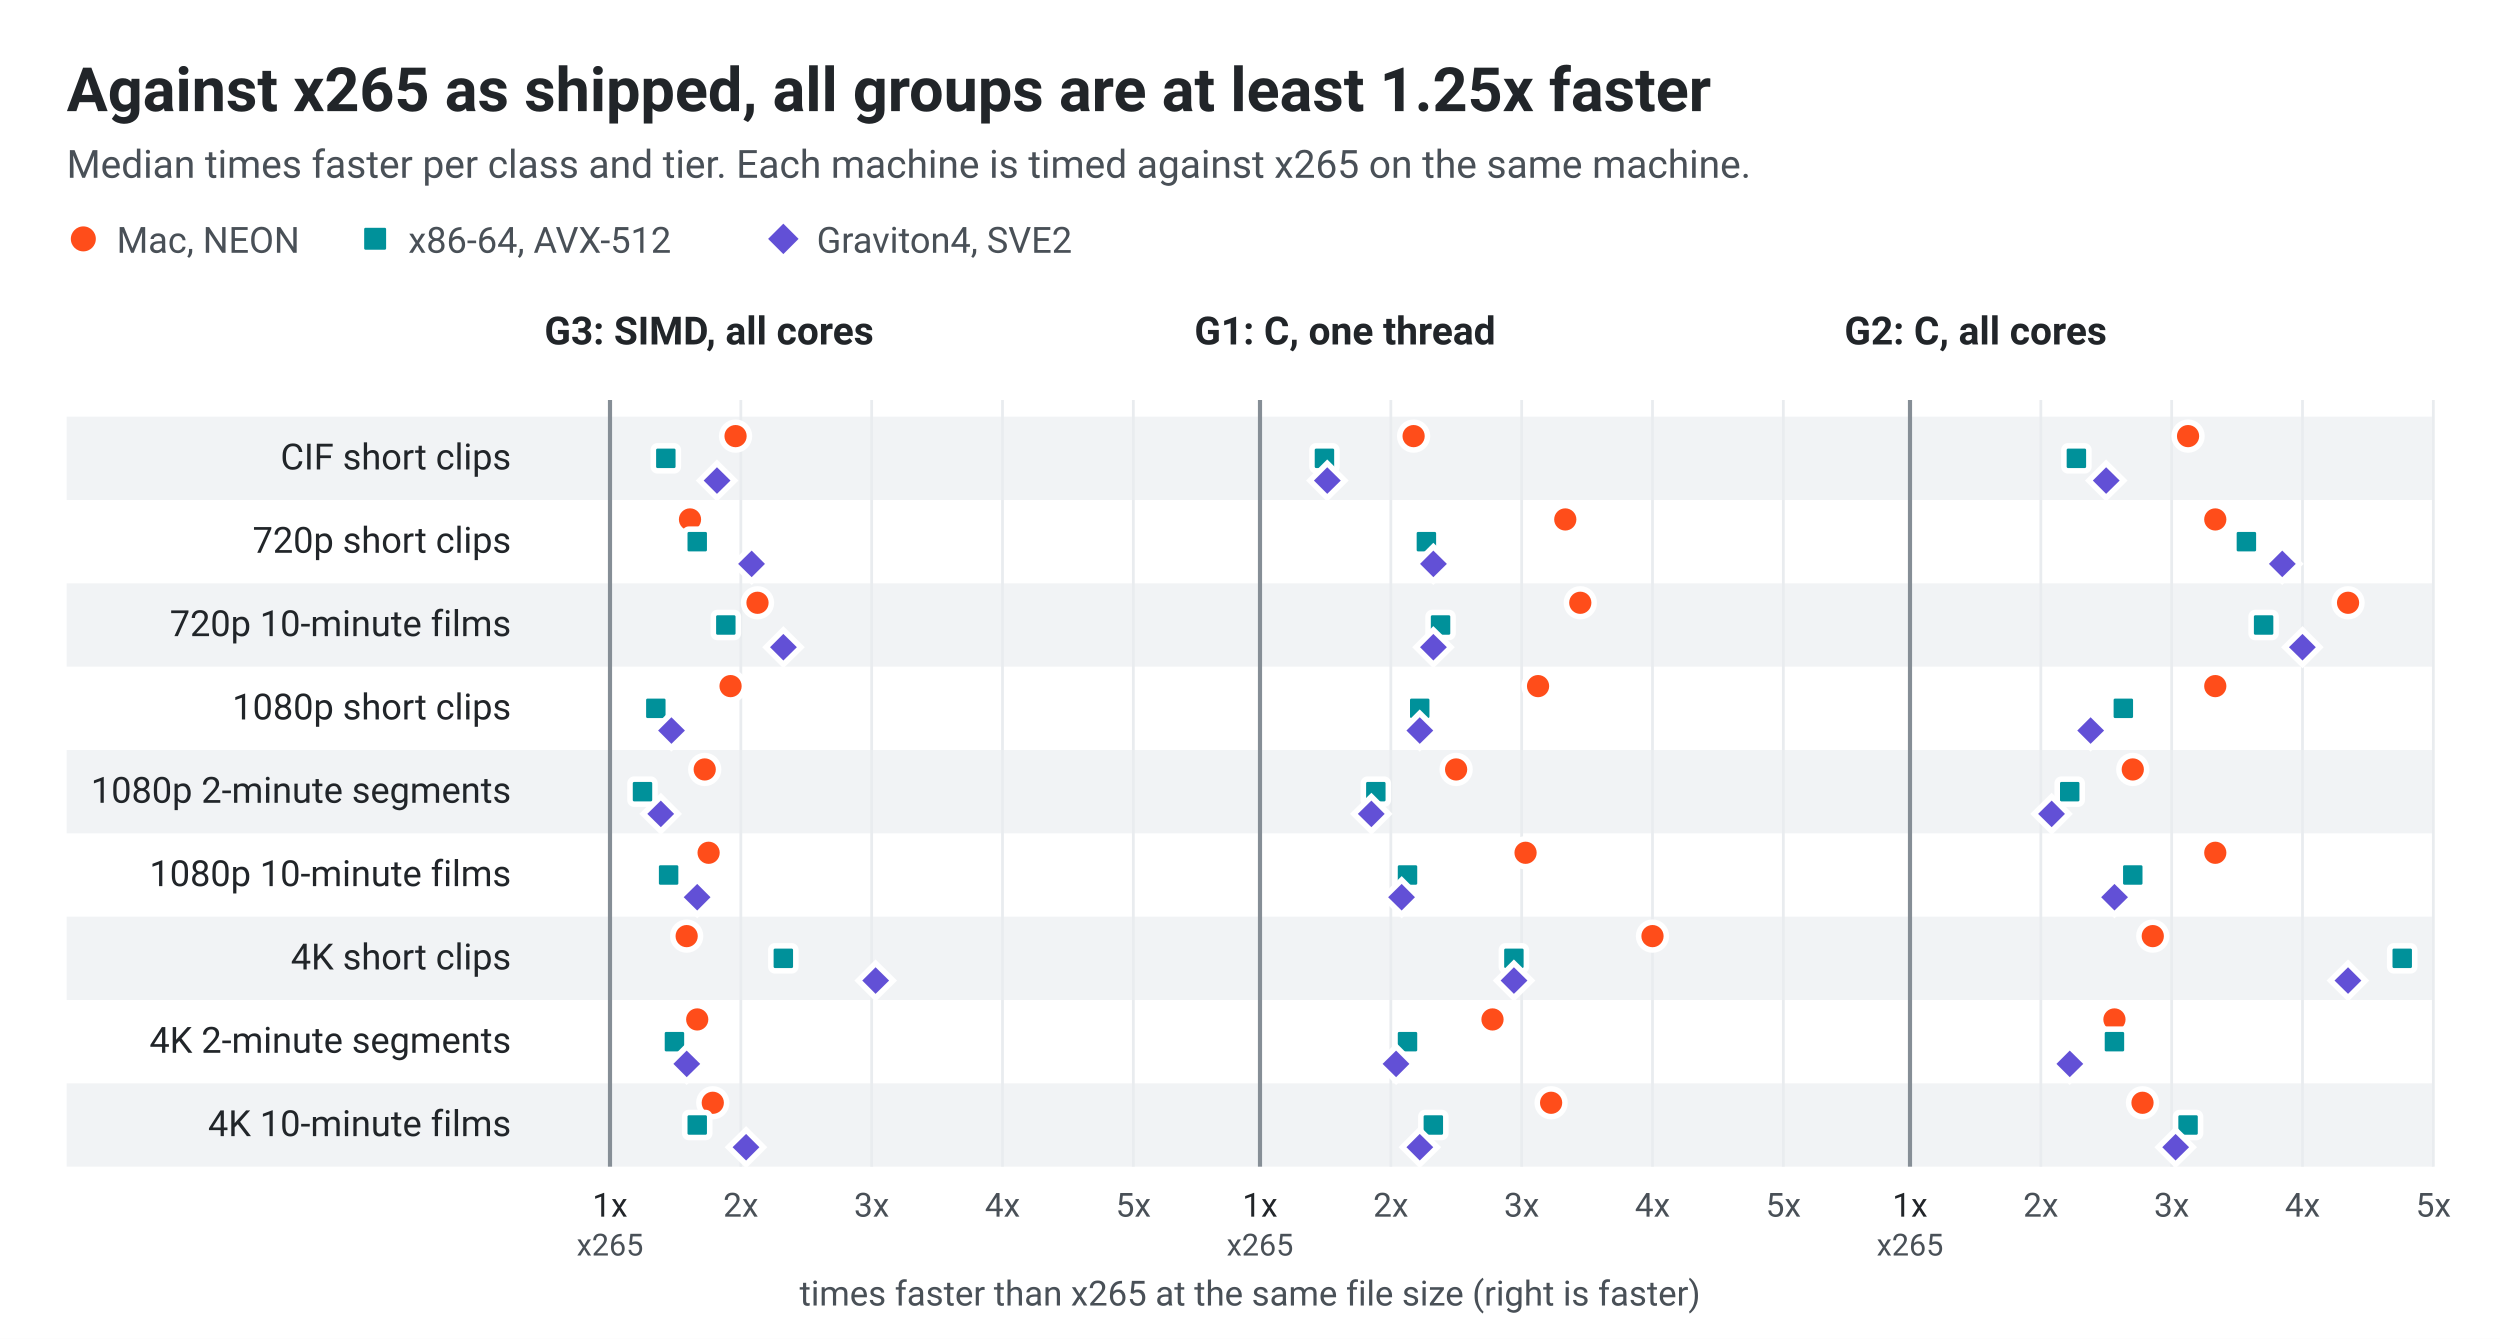
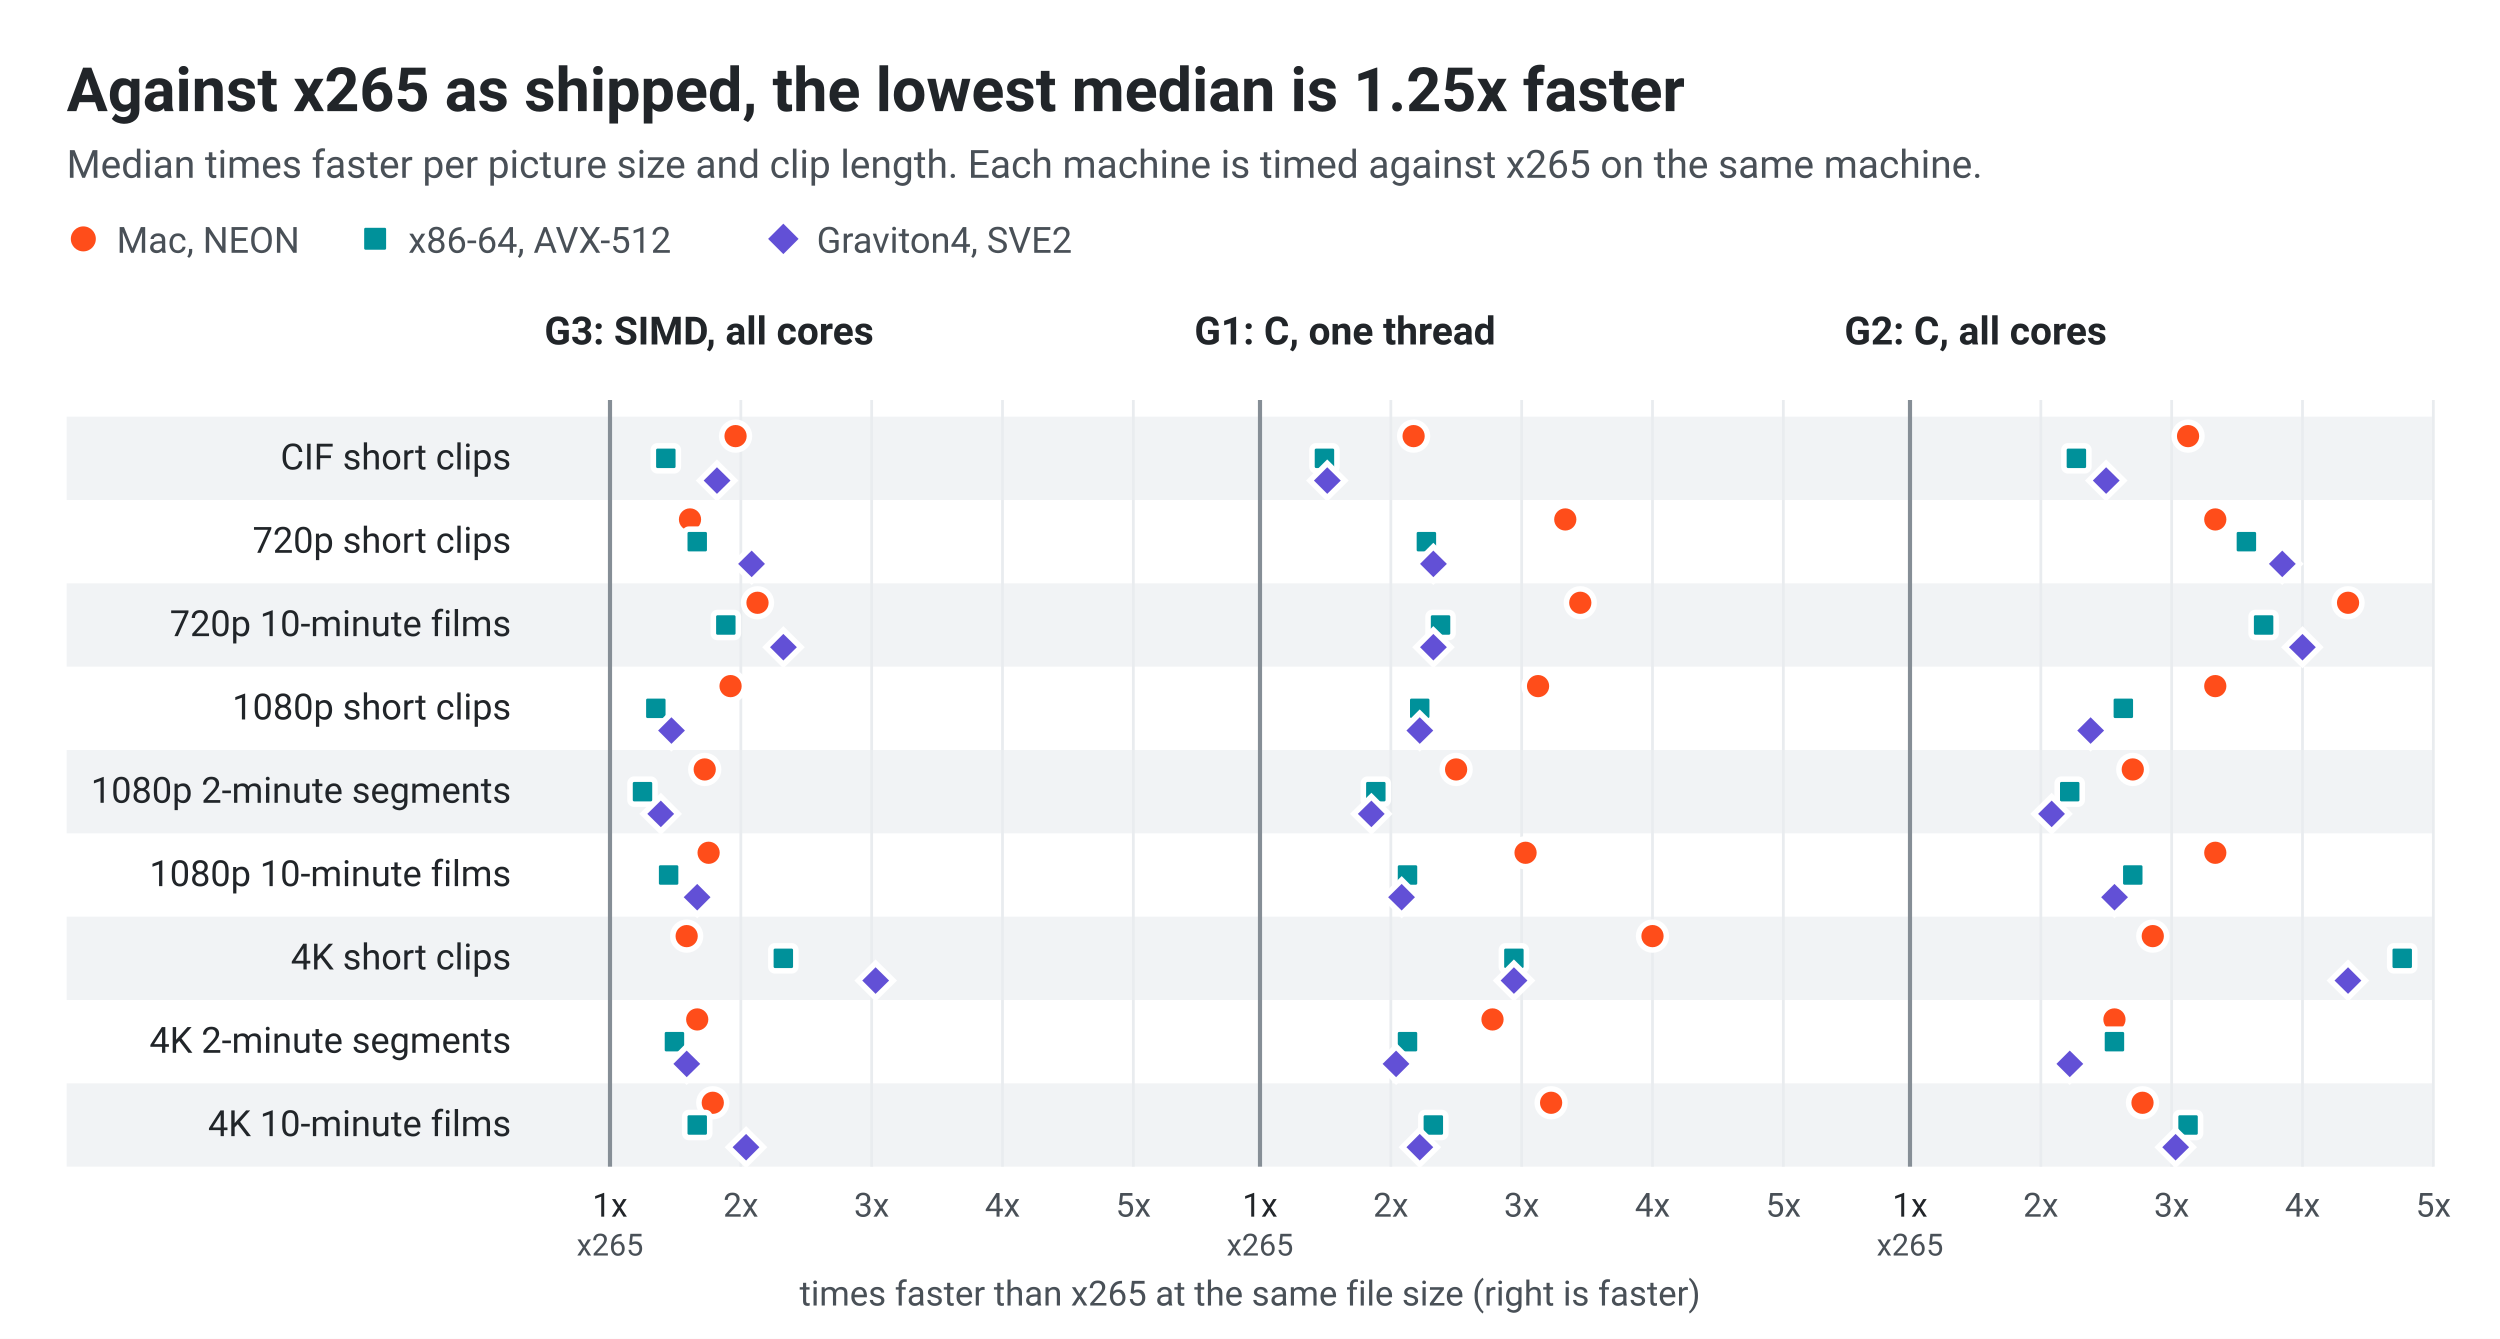
<svg xmlns="http://www.w3.org/2000/svg" width="900" height="482" viewBox="0 0 900 482" role="img">
  <style>
.bg{fill:#ffffff}.t1{fill:#212529}.t2{fill:#495057}.grid{stroke:#e9ecef}
.base{stroke:#868e96}.ring{stroke:#ffffff}.med{stroke:#212529}.band{fill:#f1f3f5}
.s1{fill:#ff4d1a}.s2{fill:#00919a}.s3{fill:#6250d6}.sx{fill:#868e96}
.l1{stroke:#ff4d1a}.l2{stroke:#00919a}.l3{stroke:#6250d6}.lx{stroke:#868e96}.span{stroke:#dee2e6}
.note{fill:#b8330a}.wash{fill:#ffe8dc}
text{font-family:system-ui,-apple-system,"Segoe UI",Roboto,Helvetica,Arial,sans-serif}
@media (prefers-color-scheme:dark){
.bg{fill:#1b1c1e}.t1{fill:#e9ecee}.t2{fill:#b6bcc1}.grid{stroke:#2e3135}
.base{stroke:#8f959a}.ring{stroke:#1b1c1e}.med{stroke:#e9ecee}.band{fill:#23262a}
.s1{fill:#ff4d1a}.s2{fill:#12a3ad}.s3{fill:#9085e9}.sx{fill:#8f959a}
.l1{stroke:#ff4d1a}.l2{stroke:#12a3ad}.l3{stroke:#9085e9}.lx{stroke:#8f959a}.span{stroke:#3a3e43}
.note{fill:#ff8a5c}.wash{fill:#45200f}}
</style>
  <rect width="100%" height="100%" class="bg" />
-   <text x="24.0" y="40.0" font-size="22" class="t1" text-anchor="start" font-weight="600">Against x265 as shipped, all groups are at least 1.25x faster</text>
-   <text x="24.0" y="64.0" font-size="14" class="t2" text-anchor="start">Median times faster per class and tier. Each machine is timed against x265 on the same machine.</text>
+   <text x="24.0" y="40.0" font-size="22" class="t1" text-anchor="start" font-weight="600">Against x265 as shipped, the lowest median is 1.25x faster</text>
+   <text x="24.0" y="64.0" font-size="14" class="t2" text-anchor="start">Median times faster per picture size and clip length. Each machine is timed against x265 on the same machine.</text>
  <circle cx="30.0" cy="86.0" r="5.5" class="s1 ring" stroke-width="2" />
  <text x="42.0" y="91.0" font-size="13" class="t2" text-anchor="start">Mac, NEON</text>
  <rect x="130.1" y="81.0" width="9.9" height="9.9" rx="1.5" class="s2 ring" stroke-width="2" />
  <text x="147.0" y="91.0" font-size="13" class="t2" text-anchor="start">x86-64, AVX-512</text>
  <polygon points="282.0,79.1 288.9,86.0 282.0,92.9 275.1,86.0" class="s3 ring" stroke-width="2" />
  <text x="294.0" y="91.0" font-size="13" class="t2" text-anchor="start">Graviton4, SVE2</text>
  <rect x="24" y="150.0" width="852" height="30" class="band" />
  <text x="184.0" y="169.0" font-size="13" class="t1" text-anchor="end">CIF short clips</text>
  <text x="184.0" y="199.0" font-size="13" class="t1" text-anchor="end">720p short clips</text>
  <rect x="24" y="210.0" width="852" height="30" class="band" />
  <text x="184.0" y="229.0" font-size="13" class="t1" text-anchor="end">720p 10-minute films</text>
  <text x="184.0" y="259.0" font-size="13" class="t1" text-anchor="end">1080p short clips</text>
  <rect x="24" y="270.0" width="852" height="30" class="band" />
  <text x="184.0" y="289.0" font-size="13" class="t1" text-anchor="end">1080p 2-minute segments</text>
  <text x="184.0" y="319.0" font-size="13" class="t1" text-anchor="end">1080p 10-minute films</text>
  <rect x="24" y="330.0" width="852" height="30" class="band" />
  <text x="184.0" y="349.0" font-size="13" class="t1" text-anchor="end">4K short clips</text>
  <text x="184.0" y="379.0" font-size="13" class="t1" text-anchor="end">4K 2-minute segments</text>
  <rect x="24" y="390.0" width="852" height="30" class="band" />
  <text x="184.0" y="409.0" font-size="13" class="t1" text-anchor="end">4K 10-minute films</text>
  <text x="196.0" y="124.0" font-size="14" class="t1" text-anchor="start" font-weight="600">G3: SIMD, all cores</text>
  <line x1="266.7" y1="144.0" x2="266.7" y2="420.0" class="grid" stroke-width="1" />
  <text x="266.7" y="438.0" font-size="12" class="t2" text-anchor="middle">2x</text>
  <line x1="313.8" y1="144.0" x2="313.8" y2="420.0" class="grid" stroke-width="1" />
  <text x="313.8" y="438.0" font-size="12" class="t2" text-anchor="middle">3x</text>
  <line x1="360.9" y1="144.0" x2="360.9" y2="420.0" class="grid" stroke-width="1" />
  <text x="360.9" y="438.0" font-size="12" class="t2" text-anchor="middle">4x</text>
  <line x1="408.0" y1="144.0" x2="408.0" y2="420.0" class="grid" stroke-width="1" />
  <text x="408.0" y="438.0" font-size="12" class="t2" text-anchor="middle">5x</text>
  <line x1="219.6" y1="144.0" x2="219.6" y2="420.0" class="base" stroke-width="1.5" />
  <text x="219.6" y="438.0" font-size="12" class="t1" text-anchor="middle">1x</text>
  <text x="219.6" y="452.0" font-size="11" class="t2" text-anchor="middle">x265</text>
  <circle cx="264.8" cy="157.0" r="5" class="s1 ring" stroke-width="2" />
  <rect x="235.2" y="160.5" width="9.0" height="9.0" rx="1.5" class="s2 ring" stroke-width="2" />
  <polygon points="258.1,166.8 264.4,173.0 258.1,179.2 251.9,173.0" class="s3 ring" stroke-width="2" />
  <circle cx="248.4" cy="187.0" r="5" class="s1 ring" stroke-width="2" />
  <rect x="246.5" y="190.5" width="9.0" height="9.0" rx="1.5" class="s2 ring" stroke-width="2" />
  <polygon points="270.6,196.8 276.8,203.0 270.6,209.2 264.3,203.0" class="s3 ring" stroke-width="2" />
  <circle cx="272.7" cy="217.0" r="5" class="s1 ring" stroke-width="2" />
  <rect x="256.8" y="220.5" width="9.0" height="9.0" rx="1.5" class="s2 ring" stroke-width="2" />
  <polygon points="282.0,226.8 288.3,233.0 282.0,239.2 275.8,233.0" class="s3 ring" stroke-width="2" />
  <circle cx="263.0" cy="247.0" r="5" class="s1 ring" stroke-width="2" />
  <rect x="231.6" y="250.5" width="9.0" height="9.0" rx="1.5" class="s2 ring" stroke-width="2" />
  <polygon points="241.7,256.8 248.0,263.0 241.7,269.2 235.5,263.0" class="s3 ring" stroke-width="2" />
  <circle cx="253.7" cy="277.0" r="5" class="s1 ring" stroke-width="2" />
  <rect x="226.8" y="280.5" width="9.0" height="9.0" rx="1.5" class="s2 ring" stroke-width="2" />
  <polygon points="237.9,286.8 244.1,293.0 237.9,299.2 231.6,293.0" class="s3 ring" stroke-width="2" />
  <circle cx="255.1" cy="307.0" r="5" class="s1 ring" stroke-width="2" />
  <rect x="236.2" y="310.5" width="9.0" height="9.0" rx="1.5" class="s2 ring" stroke-width="2" />
  <polygon points="251.0,316.8 257.2,323.0 251.0,329.2 244.7,323.0" class="s3 ring" stroke-width="2" />
  <circle cx="247.2" cy="337.0" r="5" class="s1 ring" stroke-width="2" />
  <rect x="277.5" y="340.5" width="9.0" height="9.0" rx="1.5" class="s2 ring" stroke-width="2" />
  <polygon points="315.2,346.8 321.5,353.0 315.2,359.2 309.0,353.0" class="s3 ring" stroke-width="2" />
  <circle cx="251.0" cy="367.0" r="5" class="s1 ring" stroke-width="2" />
  <rect x="238.3" y="370.5" width="9.0" height="9.0" rx="1.5" class="s2 ring" stroke-width="2" />
  <polygon points="247.2,376.8 253.5,383.0 247.2,389.2 241.0,383.0" class="s3 ring" stroke-width="2" />
  <circle cx="256.6" cy="397.0" r="5" class="s1 ring" stroke-width="2" />
  <rect x="246.5" y="400.5" width="9.0" height="9.0" rx="1.5" class="s2 ring" stroke-width="2" />
  <polygon points="268.6,406.8 274.8,413.0 268.6,419.2 262.3,413.0" class="s3 ring" stroke-width="2" />
  <text x="430.0" y="124.0" font-size="14" class="t1" text-anchor="start" font-weight="600">G1: C, one thread</text>
  <line x1="500.7" y1="144.0" x2="500.7" y2="420.0" class="grid" stroke-width="1" />
  <text x="500.7" y="438.0" font-size="12" class="t2" text-anchor="middle">2x</text>
  <line x1="547.8" y1="144.0" x2="547.8" y2="420.0" class="grid" stroke-width="1" />
  <text x="547.8" y="438.0" font-size="12" class="t2" text-anchor="middle">3x</text>
  <line x1="594.9" y1="144.0" x2="594.9" y2="420.0" class="grid" stroke-width="1" />
  <text x="594.9" y="438.0" font-size="12" class="t2" text-anchor="middle">4x</text>
  <line x1="642.0" y1="144.0" x2="642.0" y2="420.0" class="grid" stroke-width="1" />
  <text x="642.0" y="438.0" font-size="12" class="t2" text-anchor="middle">5x</text>
  <line x1="453.6" y1="144.0" x2="453.6" y2="420.0" class="base" stroke-width="1.5" />
  <text x="453.6" y="438.0" font-size="12" class="t1" text-anchor="middle">1x</text>
  <text x="453.6" y="452.0" font-size="11" class="t2" text-anchor="middle">x265</text>
  <circle cx="508.9" cy="157.0" r="5" class="s1 ring" stroke-width="2" />
  <rect x="472.3" y="160.5" width="9.0" height="9.0" rx="1.5" class="s2 ring" stroke-width="2" />
  <polygon points="477.8,166.8 484.1,173.0 477.8,179.2 471.6,173.0" class="s3 ring" stroke-width="2" />
  <circle cx="563.5" cy="187.0" r="5" class="s1 ring" stroke-width="2" />
  <rect x="509.0" y="190.5" width="9.0" height="9.0" rx="1.5" class="s2 ring" stroke-width="2" />
  <polygon points="516.0,196.8 522.3,203.0 516.0,209.2 509.8,203.0" class="s3 ring" stroke-width="2" />
  <circle cx="568.9" cy="217.0" r="5" class="s1 ring" stroke-width="2" />
  <rect x="514.1" y="220.5" width="9.0" height="9.0" rx="1.5" class="s2 ring" stroke-width="2" />
  <polygon points="516.0,226.8 522.3,233.0 516.0,239.2 509.8,233.0" class="s3 ring" stroke-width="2" />
  <circle cx="553.7" cy="247.0" r="5" class="s1 ring" stroke-width="2" />
  <rect x="506.6" y="250.5" width="9.0" height="9.0" rx="1.5" class="s2 ring" stroke-width="2" />
  <polygon points="511.1,256.8 517.4,263.0 511.1,269.2 504.9,263.0" class="s3 ring" stroke-width="2" />
  <circle cx="524.2" cy="277.0" r="5" class="s1 ring" stroke-width="2" />
  <rect x="490.8" y="280.5" width="9.0" height="9.0" rx="1.5" class="s2 ring" stroke-width="2" />
  <polygon points="493.7,286.8 499.9,293.0 493.7,299.2 487.4,293.0" class="s3 ring" stroke-width="2" />
  <circle cx="549.2" cy="307.0" r="5" class="s1 ring" stroke-width="2" />
  <rect x="502.2" y="310.5" width="9.0" height="9.0" rx="1.5" class="s2 ring" stroke-width="2" />
  <polygon points="504.6,316.8 510.8,323.0 504.6,329.2 498.3,323.0" class="s3 ring" stroke-width="2" />
  <circle cx="594.9" cy="337.0" r="5" class="s1 ring" stroke-width="2" />
  <rect x="540.5" y="340.5" width="9.0" height="9.0" rx="1.5" class="s2 ring" stroke-width="2" />
  <polygon points="545.0,346.8 551.3,353.0 545.0,359.2 538.8,353.0" class="s3 ring" stroke-width="2" />
  <circle cx="537.3" cy="367.0" r="5" class="s1 ring" stroke-width="2" />
  <rect x="502.2" y="370.5" width="9.0" height="9.0" rx="1.5" class="s2 ring" stroke-width="2" />
  <polygon points="502.6,376.8 508.8,383.0 502.6,389.2 496.3,383.0" class="s3 ring" stroke-width="2" />
  <circle cx="558.4" cy="397.0" r="5" class="s1 ring" stroke-width="2" />
  <rect x="511.5" y="400.5" width="9.0" height="9.0" rx="1.5" class="s2 ring" stroke-width="2" />
  <polygon points="511.1,406.8 517.4,413.0 511.1,419.2 504.9,413.0" class="s3 ring" stroke-width="2" />
  <text x="664.0" y="124.0" font-size="14" class="t1" text-anchor="start" font-weight="600">G2: C, all cores</text>
  <line x1="734.7" y1="144.0" x2="734.7" y2="420.0" class="grid" stroke-width="1" />
  <text x="734.7" y="438.0" font-size="12" class="t2" text-anchor="middle">2x</text>
  <line x1="781.8" y1="144.0" x2="781.8" y2="420.0" class="grid" stroke-width="1" />
  <text x="781.8" y="438.0" font-size="12" class="t2" text-anchor="middle">3x</text>
  <line x1="828.9" y1="144.0" x2="828.9" y2="420.0" class="grid" stroke-width="1" />
  <text x="828.9" y="438.0" font-size="12" class="t2" text-anchor="middle">4x</text>
  <line x1="876.0" y1="144.0" x2="876.0" y2="420.0" class="grid" stroke-width="1" />
  <text x="876.0" y="438.0" font-size="12" class="t2" text-anchor="middle">5x</text>
  <line x1="687.6" y1="144.0" x2="687.6" y2="420.0" class="base" stroke-width="1.5" />
  <text x="687.6" y="438.0" font-size="12" class="t1" text-anchor="middle">1x</text>
  <text x="687.6" y="452.0" font-size="11" class="t2" text-anchor="middle">x265</text>
  <circle cx="787.7" cy="157.0" r="5" class="s1 ring" stroke-width="2" />
  <rect x="743.0" y="160.5" width="9.0" height="9.0" rx="1.5" class="s2 ring" stroke-width="2" />
  <polygon points="758.2,166.8 764.5,173.0 758.2,179.2 752.0,173.0" class="s3 ring" stroke-width="2" />
  <circle cx="797.5" cy="187.0" r="5" class="s1 ring" stroke-width="2" />
  <rect x="804.2" y="190.5" width="9.0" height="9.0" rx="1.5" class="s2 ring" stroke-width="2" />
  <polygon points="821.6,196.8 827.9,203.0 821.6,209.2 815.4,203.0" class="s3 ring" stroke-width="2" />
  <circle cx="845.3" cy="217.0" r="5" class="s1 ring" stroke-width="2" />
  <rect x="810.4" y="220.5" width="9.0" height="9.0" rx="1.5" class="s2 ring" stroke-width="2" />
  <polygon points="828.9,226.8 835.1,233.0 828.9,239.2 822.6,233.0" class="s3 ring" stroke-width="2" />
  <circle cx="797.5" cy="247.0" r="5" class="s1 ring" stroke-width="2" />
  <rect x="759.9" y="250.5" width="9.0" height="9.0" rx="1.5" class="s2 ring" stroke-width="2" />
  <polygon points="752.6,256.8 758.9,263.0 752.6,269.2 746.4,263.0" class="s3 ring" stroke-width="2" />
  <circle cx="767.8" cy="277.0" r="5" class="s1 ring" stroke-width="2" />
  <rect x="740.6" y="280.5" width="9.0" height="9.0" rx="1.5" class="s2 ring" stroke-width="2" />
  <polygon points="738.6,286.8 744.8,293.0 738.6,299.2 732.3,293.0" class="s3 ring" stroke-width="2" />
  <circle cx="797.5" cy="307.0" r="5" class="s1 ring" stroke-width="2" />
  <rect x="763.3" y="310.5" width="9.0" height="9.0" rx="1.5" class="s2 ring" stroke-width="2" />
  <polygon points="761.2,316.8 767.5,323.0 761.2,329.2 755.0,323.0" class="s3 ring" stroke-width="2" />
  <circle cx="775.0" cy="337.0" r="5" class="s1 ring" stroke-width="2" />
  <rect x="860.3" y="340.5" width="9.0" height="9.0" rx="1.5" class="s2 ring" stroke-width="2" />
  <polygon points="845.3,346.8 851.5,353.0 845.3,359.2 839.0,353.0" class="s3 ring" stroke-width="2" />
  <circle cx="761.2" cy="367.0" r="5" class="s1 ring" stroke-width="2" />
  <rect x="756.7" y="370.5" width="9.0" height="9.0" rx="1.5" class="s2 ring" stroke-width="2" />
  <polygon points="745.1,376.8 751.4,383.0 745.1,389.2 738.9,383.0" class="s3 ring" stroke-width="2" />
  <circle cx="771.3" cy="397.0" r="5" class="s1 ring" stroke-width="2" />
  <rect x="783.2" y="400.5" width="9.0" height="9.0" rx="1.5" class="s2 ring" stroke-width="2" />
  <polygon points="783.2,406.8 789.5,413.0 783.2,419.2 777.0,413.0" class="s3 ring" stroke-width="2" />
  <text x="450.0" y="470.0" font-size="12.5" class="t2" text-anchor="middle">times faster than x265 at the same file size (right is faster)</text>
</svg>
